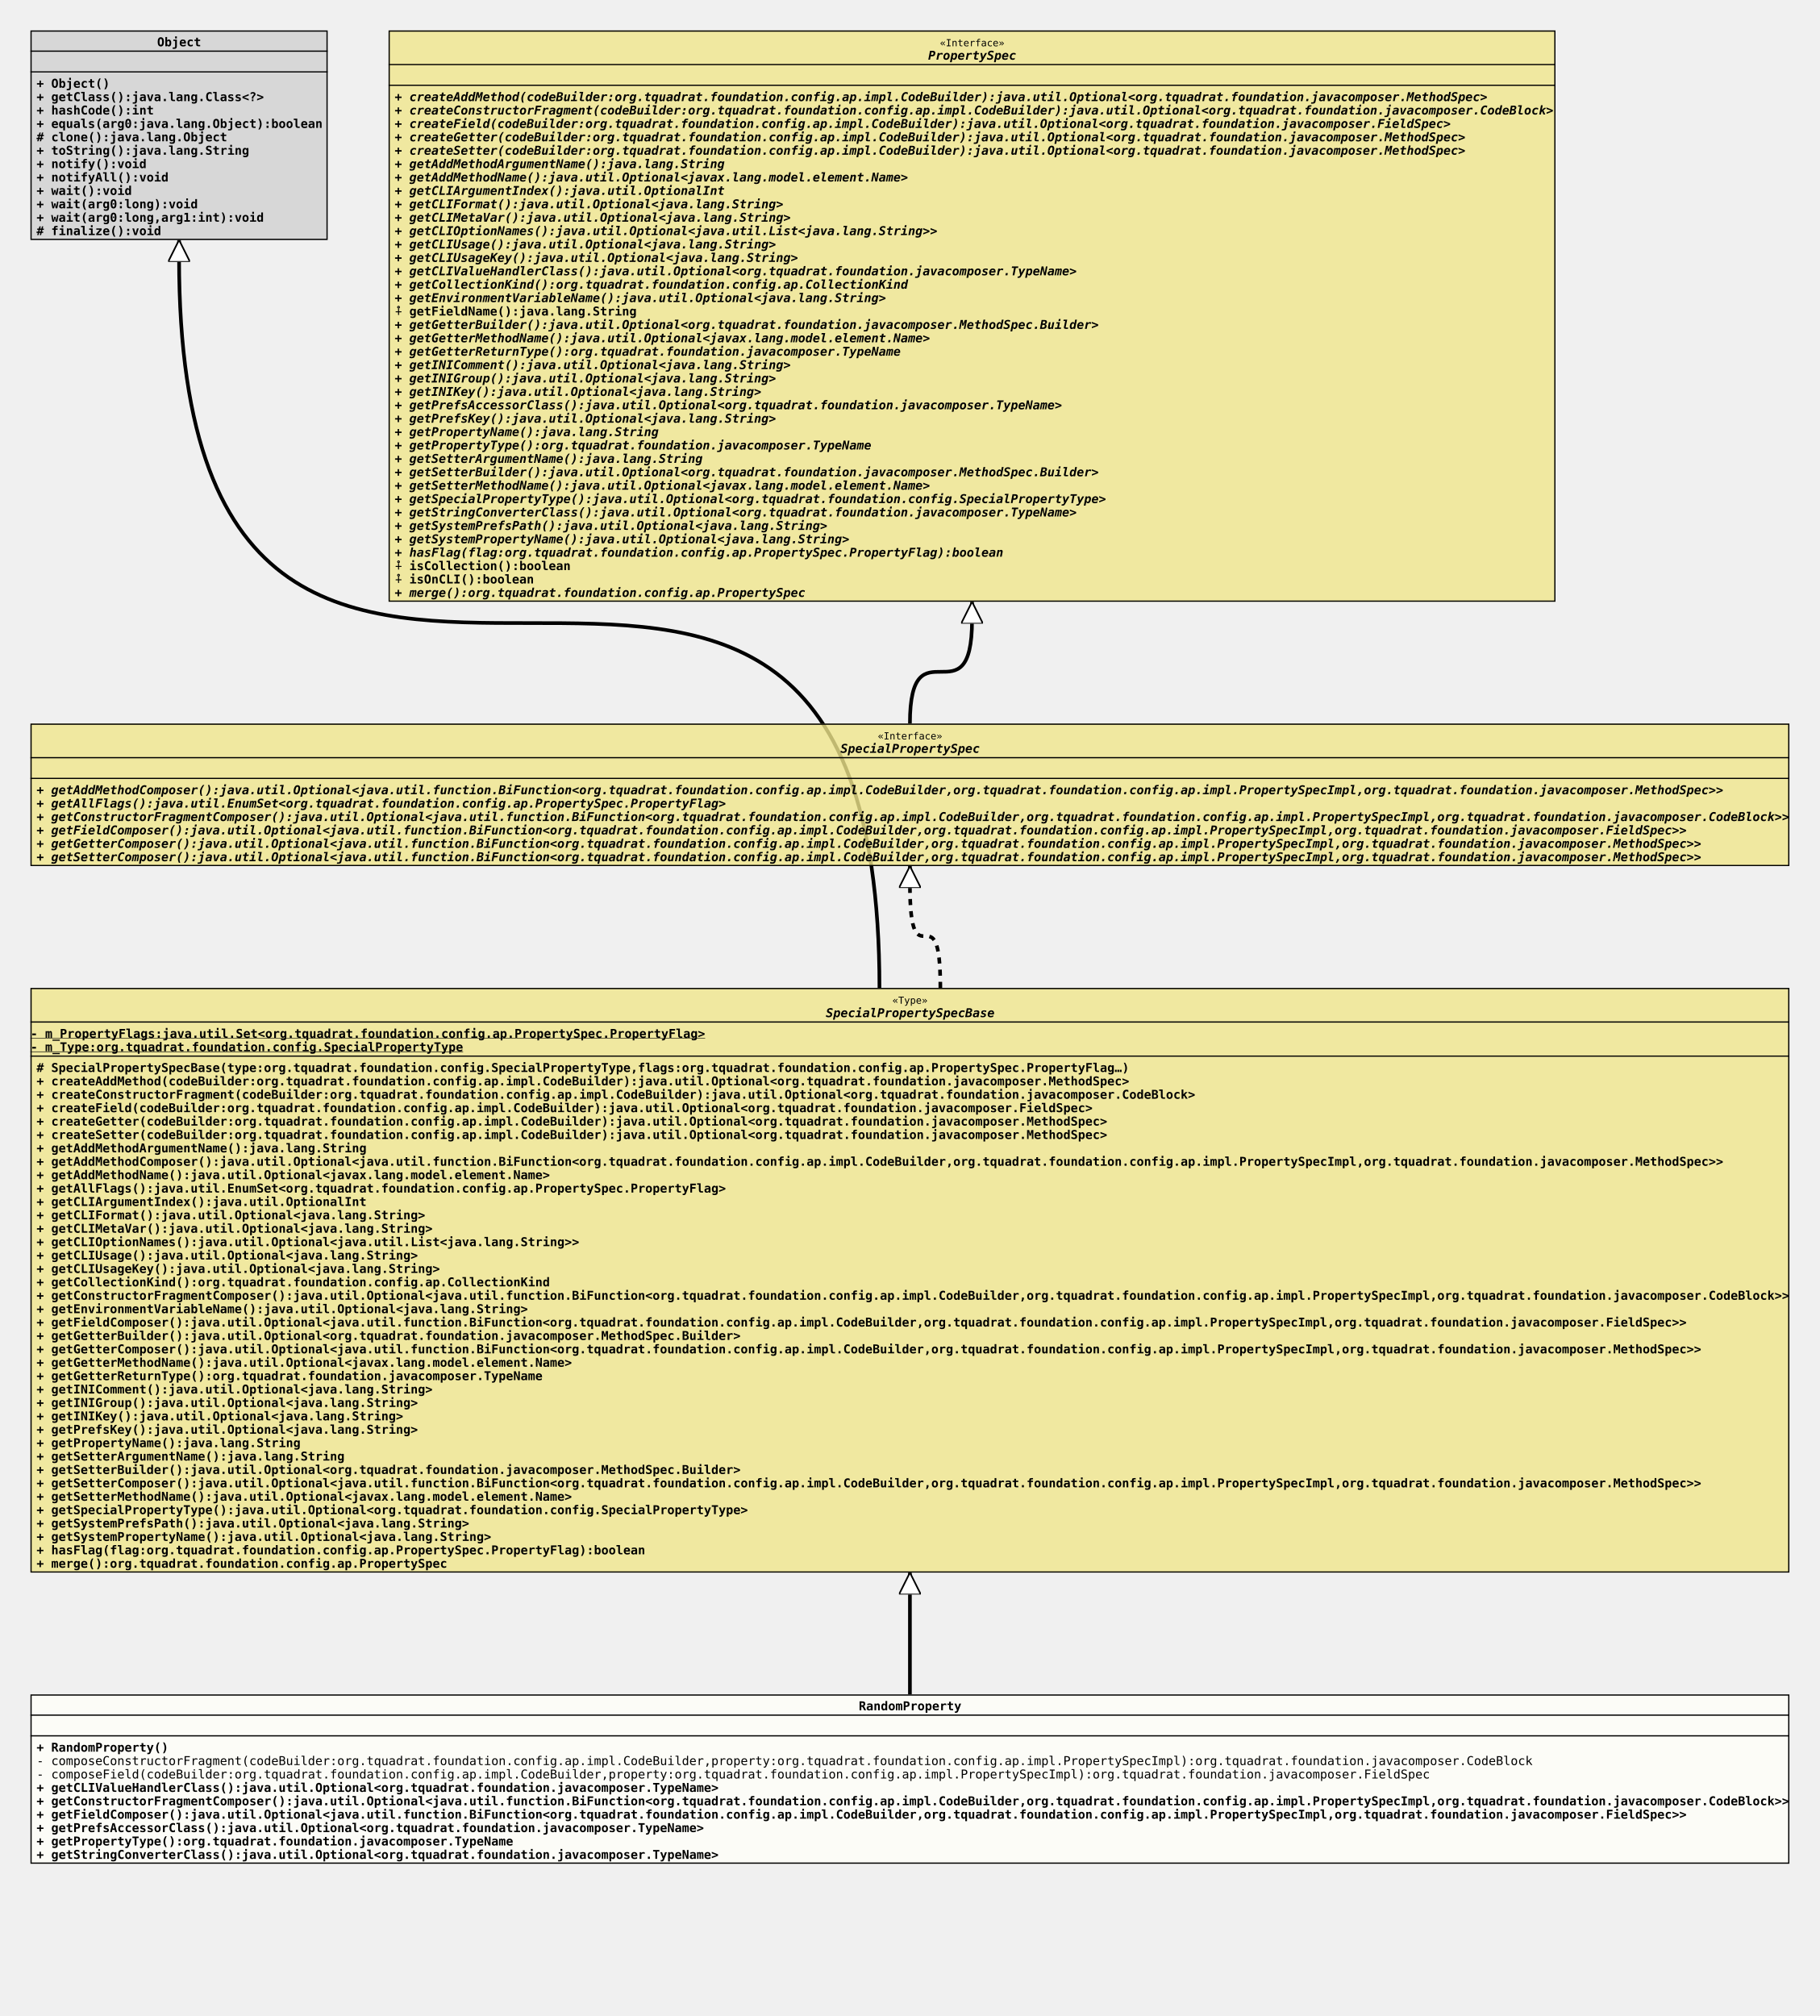
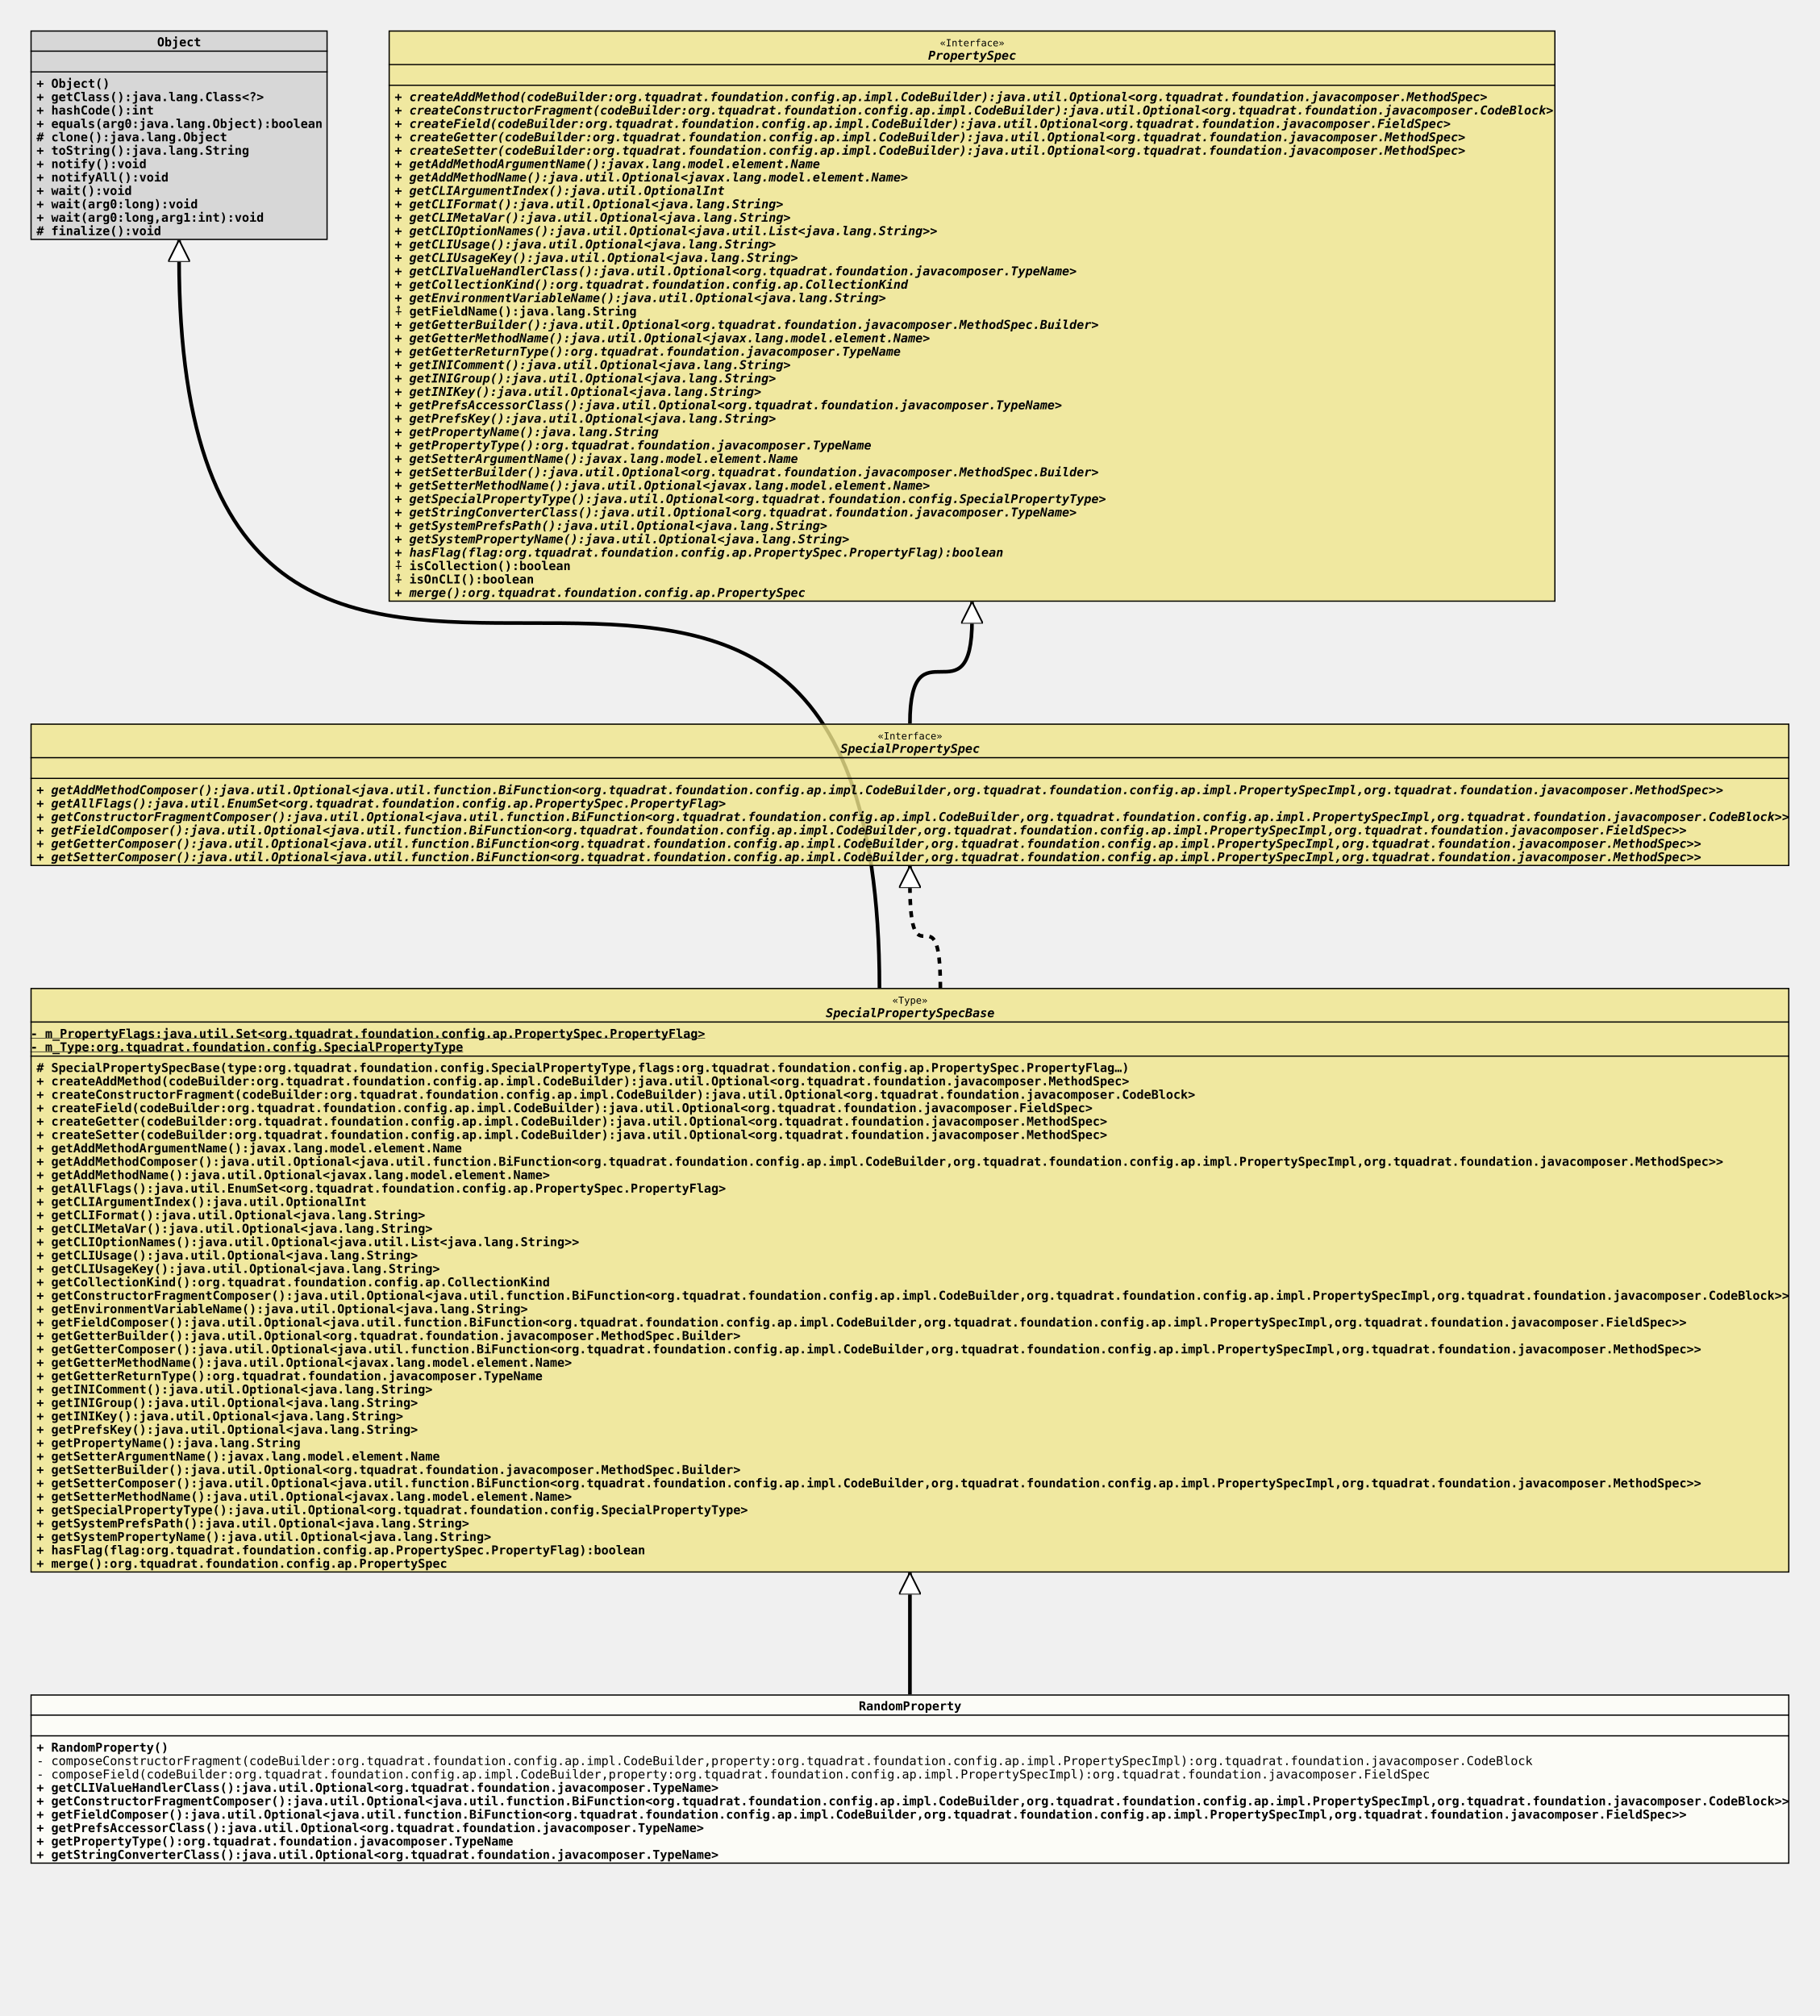
<svg xmlns="http://www.w3.org/2000/svg" xmlns:xlink="http://www.w3.org/1999/xlink" version="1.1" baseProfile="full" width="1494.000" height="1655.000">
  <defs>
    <style>
            line
            {
              stroke: black;
            }
            line.separator
            {
              stroke:       black;
              stroke-width: 1;
            }
            marker
            {
              fill: white;
            }
            path
            {
              fill:   white;
              stroke: black;
            }
            path.implementation
            {
              fill:             none;
              stroke-dasharray: 5,5;
              stroke-width:     3;
            }
            path.inheritance
            {
              fill:         none;
              stroke-width: 3;
            }
            rect
            {
              fill:         none;
              stroke:       black;
              stroke-width: 2;
            }
            rect.externalClass
            {
              fill:         #D0D0D0;
              fill-opacity: 0.8;
            }
            rect.focusClass
            {
              fill:         #FFFFF9;
              fill-opacity: 0.8;
            }
            rect.otherClass
            {
              fill:         #F0E68C;
              fill-opacity: 0.8;
            }
            rect.template
            {
              fill:             #FFFFFF;
              fill-opacity:     1.0;
              stroke-dasharray: 3,3;
            }
            text
            {
              font-family: monospace;
              font-size:   10px;
              font-weight: bold;
            }
            text.abstract
            {
              font-style: italic;
            }
            text.final
            {
              text-decoration: underline;
            }
            text.static
            {
              font-weight: normal;
            }
            text.stereotype
            {
              font-size:   8px;
              font-weight: normal;
            }
            </style>
    <marker id="inheritance" viewBox="0,0,40,40" markerUnits="strokeWidth" refX="40" refY="20" markerWidth="6" markerHeight="6" orient="auto">
      <path d="M40,20 l-40,-20 v40 Z" fill="#ffffff" stroke="#000000" stroke-width="3" />
    </marker>
    <marker id="implementation" viewBox="0,0,40,40" markerUnits="strokeWidth" refX="40" refY="20" markerWidth="6" markerHeight="6" orient="auto">
      <path d="M40,20 l-40,-20 v40 Z" fill="#ffffff" stroke="#000000" stroke-width="3" />
    </marker>
    <clipPath id="ID000001">
      <rect class="focusClass" height="139.000" width="1444.000" x="0.000" y="0.000" />
    </clipPath>
    <symbol id="org.tquadrat.foundation.config.ap.impl.specialprops.RandomProperty">
      <g>
        <g class="focusClass" clip-path="url(#ID000001)">
          <rect x="0.000" y="0.000" width="1444.000" height="139.000" class="focusClass" />
          <line x1="0.000" y1="17.000" x2="1444.000" y2="17.000" class="separator" />
          <text x="680.000" y="13.000">RandomProperty</text>
          <line x1="0.000" y1="34.000" x2="1444.000" y2="34.000" class="separator" />
          <text x="5.000" y="30.000" />
          <text x="5.000" y="47.000">+ RandomProperty()</text>
          <text x="5.000" y="58.000" class="static">- composeConstructorFragment(codeBuilder:org.tquadrat.foundation.config.ap.impl.CodeBuilder,property:org.tquadrat.foundation.config.ap.impl.PropertySpecImpl):org.tquadrat.foundation.javacomposer.CodeBlock</text>
          <text x="5.000" y="69.000" class="static">- composeField(codeBuilder:org.tquadrat.foundation.config.ap.impl.CodeBuilder,property:org.tquadrat.foundation.config.ap.impl.PropertySpecImpl):org.tquadrat.foundation.javacomposer.FieldSpec</text>
          <text x="5.000" y="80.000">+ getCLIValueHandlerClass():java.util.Optional&lt;org.tquadrat.foundation.javacomposer.TypeName&gt;</text>
          <text x="5.000" y="91.000">+ getConstructorFragmentComposer():java.util.Optional&lt;java.util.function.BiFunction&lt;org.tquadrat.foundation.config.ap.impl.CodeBuilder,org.tquadrat.foundation.config.ap.impl.PropertySpecImpl,org.tquadrat.foundation.javacomposer.CodeBlock&gt;&gt;</text>
          <text x="5.000" y="102.000">+ getFieldComposer():java.util.Optional&lt;java.util.function.BiFunction&lt;org.tquadrat.foundation.config.ap.impl.CodeBuilder,org.tquadrat.foundation.config.ap.impl.PropertySpecImpl,org.tquadrat.foundation.javacomposer.FieldSpec&gt;&gt;</text>
          <text x="5.000" y="113.000">+ getPrefsAccessorClass():java.util.Optional&lt;org.tquadrat.foundation.javacomposer.TypeName&gt;</text>
          <text x="5.000" y="124.000">+ getPropertyType():org.tquadrat.foundation.javacomposer.TypeName</text>
          <text x="5.000" y="135.000">+ getStringConverterClass():java.util.Optional&lt;org.tquadrat.foundation.javacomposer.TypeName&gt;</text>
        </g>
      </g>
    </symbol>
    <clipPath id="ID000002">
      <rect class="otherClass" height="480.000" width="1444.000" x="0.000" y="0.000" />
    </clipPath>
    <symbol id="org.tquadrat.foundation.config.ap.impl.specialprops.SpecialPropertySpecBase">
      <g>
        <g clip-path="url(#ID000002)">
          <rect x="0.000" y="0.000" width="1444.000" height="480.000" class="otherClass" />
          <line x1="0.000" y1="28.000" x2="1444.000" y2="28.000" class="separator" />
          <text x="707.600" y="13.000" class="stereotype">«Type»</text>
          <text x="653.000" y="24.000" class="abstract">SpecialPropertySpecBase</text>
          <line x1="0.000" y1="56.000" x2="1444.000" y2="56.000" class="separator" />
          <text y="41.000" class="final">- m_PropertyFlags:java.util.Set&lt;org.tquadrat.foundation.config.ap.PropertySpec.PropertyFlag&gt;</text>
          <text y="52.000" class="final">- m_Type:org.tquadrat.foundation.config.SpecialPropertyType</text>
          <text x="5.000" y="69.000"># SpecialPropertySpecBase(type:org.tquadrat.foundation.config.SpecialPropertyType,flags:org.tquadrat.foundation.config.ap.PropertySpec.PropertyFlag…)</text>
          <text x="5.000" y="80.000">+ createAddMethod(codeBuilder:org.tquadrat.foundation.config.ap.impl.CodeBuilder):java.util.Optional&lt;org.tquadrat.foundation.javacomposer.MethodSpec&gt;</text>
          <text x="5.000" y="91.000">+ createConstructorFragment(codeBuilder:org.tquadrat.foundation.config.ap.impl.CodeBuilder):java.util.Optional&lt;org.tquadrat.foundation.javacomposer.CodeBlock&gt;</text>
          <text x="5.000" y="102.000">+ createField(codeBuilder:org.tquadrat.foundation.config.ap.impl.CodeBuilder):java.util.Optional&lt;org.tquadrat.foundation.javacomposer.FieldSpec&gt;</text>
          <text x="5.000" y="113.000">+ createGetter(codeBuilder:org.tquadrat.foundation.config.ap.impl.CodeBuilder):java.util.Optional&lt;org.tquadrat.foundation.javacomposer.MethodSpec&gt;</text>
          <text x="5.000" y="124.000">+ createSetter(codeBuilder:org.tquadrat.foundation.config.ap.impl.CodeBuilder):java.util.Optional&lt;org.tquadrat.foundation.javacomposer.MethodSpec&gt;</text>
-           <text x="5.000" y="135.000">+ getAddMethodArgumentName():java.lang.String</text>
+           <text x="5.000" y="135.000">+ getAddMethodArgumentName():javax.lang.model.element.Name</text>
          <text x="5.000" y="146.000">+ getAddMethodComposer():java.util.Optional&lt;java.util.function.BiFunction&lt;org.tquadrat.foundation.config.ap.impl.CodeBuilder,org.tquadrat.foundation.config.ap.impl.PropertySpecImpl,org.tquadrat.foundation.javacomposer.MethodSpec&gt;&gt;</text>
          <text x="5.000" y="157.000">+ getAddMethodName():java.util.Optional&lt;javax.lang.model.element.Name&gt;</text>
          <text x="5.000" y="168.000">+ getAllFlags():java.util.EnumSet&lt;org.tquadrat.foundation.config.ap.PropertySpec.PropertyFlag&gt;</text>
          <text x="5.000" y="179.000">+ getCLIArgumentIndex():java.util.OptionalInt</text>
          <text x="5.000" y="190.000">+ getCLIFormat():java.util.Optional&lt;java.lang.String&gt;</text>
          <text x="5.000" y="201.000">+ getCLIMetaVar():java.util.Optional&lt;java.lang.String&gt;</text>
          <text x="5.000" y="212.000">+ getCLIOptionNames():java.util.Optional&lt;java.util.List&lt;java.lang.String&gt;&gt;</text>
          <text x="5.000" y="223.000">+ getCLIUsage():java.util.Optional&lt;java.lang.String&gt;</text>
          <text x="5.000" y="234.000">+ getCLIUsageKey():java.util.Optional&lt;java.lang.String&gt;</text>
          <text x="5.000" y="245.000">+ getCollectionKind():org.tquadrat.foundation.config.ap.CollectionKind</text>
          <text x="5.000" y="256.000">+ getConstructorFragmentComposer():java.util.Optional&lt;java.util.function.BiFunction&lt;org.tquadrat.foundation.config.ap.impl.CodeBuilder,org.tquadrat.foundation.config.ap.impl.PropertySpecImpl,org.tquadrat.foundation.javacomposer.CodeBlock&gt;&gt;</text>
          <text x="5.000" y="267.000">+ getEnvironmentVariableName():java.util.Optional&lt;java.lang.String&gt;</text>
          <text x="5.000" y="278.000">+ getFieldComposer():java.util.Optional&lt;java.util.function.BiFunction&lt;org.tquadrat.foundation.config.ap.impl.CodeBuilder,org.tquadrat.foundation.config.ap.impl.PropertySpecImpl,org.tquadrat.foundation.javacomposer.FieldSpec&gt;&gt;</text>
          <text x="5.000" y="289.000">+ getGetterBuilder():java.util.Optional&lt;org.tquadrat.foundation.javacomposer.MethodSpec.Builder&gt;</text>
          <text x="5.000" y="300.000">+ getGetterComposer():java.util.Optional&lt;java.util.function.BiFunction&lt;org.tquadrat.foundation.config.ap.impl.CodeBuilder,org.tquadrat.foundation.config.ap.impl.PropertySpecImpl,org.tquadrat.foundation.javacomposer.MethodSpec&gt;&gt;</text>
          <text x="5.000" y="311.000">+ getGetterMethodName():java.util.Optional&lt;javax.lang.model.element.Name&gt;</text>
          <text x="5.000" y="322.000">+ getGetterReturnType():org.tquadrat.foundation.javacomposer.TypeName</text>
          <text x="5.000" y="333.000">+ getINIComment():java.util.Optional&lt;java.lang.String&gt;</text>
          <text x="5.000" y="344.000">+ getINIGroup():java.util.Optional&lt;java.lang.String&gt;</text>
          <text x="5.000" y="355.000">+ getINIKey():java.util.Optional&lt;java.lang.String&gt;</text>
          <text x="5.000" y="366.000">+ getPrefsKey():java.util.Optional&lt;java.lang.String&gt;</text>
          <text x="5.000" y="377.000">+ getPropertyName():java.lang.String</text>
-           <text x="5.000" y="388.000">+ getSetterArgumentName():java.lang.String</text>
+           <text x="5.000" y="388.000">+ getSetterArgumentName():javax.lang.model.element.Name</text>
          <text x="5.000" y="399.000">+ getSetterBuilder():java.util.Optional&lt;org.tquadrat.foundation.javacomposer.MethodSpec.Builder&gt;</text>
          <text x="5.000" y="410.000">+ getSetterComposer():java.util.Optional&lt;java.util.function.BiFunction&lt;org.tquadrat.foundation.config.ap.impl.CodeBuilder,org.tquadrat.foundation.config.ap.impl.PropertySpecImpl,org.tquadrat.foundation.javacomposer.MethodSpec&gt;&gt;</text>
          <text x="5.000" y="421.000">+ getSetterMethodName():java.util.Optional&lt;javax.lang.model.element.Name&gt;</text>
          <text x="5.000" y="432.000">+ getSpecialPropertyType():java.util.Optional&lt;org.tquadrat.foundation.config.SpecialPropertyType&gt;</text>
          <text x="5.000" y="443.000">+ getSystemPrefsPath():java.util.Optional&lt;java.lang.String&gt;</text>
          <text x="5.000" y="454.000">+ getSystemPropertyName():java.util.Optional&lt;java.lang.String&gt;</text>
          <text x="5.000" y="465.000">+ hasFlag(flag:org.tquadrat.foundation.config.ap.PropertySpec.PropertyFlag):boolean</text>
          <text x="5.000" y="476.000">+ merge():org.tquadrat.foundation.config.ap.PropertySpec</text>
        </g>
      </g>
    </symbol>
    <clipPath id="ID000003">
      <rect class="externalClass" height="172.000" width="244.000" x="0.000" y="0.000" />
    </clipPath>
    <symbol id="java.lang.Object">
      <g>
        <g clip-path="url(#ID000003)">
          <rect x="0.000" y="0.000" width="244.000" height="172.000" class="externalClass" />
          <line x1="0.000" y1="17.000" x2="244.000" y2="17.000" class="separator" />
          <text x="104.000" y="13.000">Object</text>
          <line x1="0.000" y1="34.000" x2="244.000" y2="34.000" class="separator" />
          <text x="5.000" y="30.000" />
          <text x="5.000" y="47.000">+ Object()</text>
          <text x="5.000" y="58.000">+ getClass():java.lang.Class&lt;?&gt;</text>
          <text x="5.000" y="69.000">+ hashCode():int</text>
          <text x="5.000" y="80.000">+ equals(arg0:java.lang.Object):boolean</text>
          <text x="5.000" y="91.000"># clone():java.lang.Object</text>
          <text x="5.000" y="102.000">+ toString():java.lang.String</text>
          <text x="5.000" y="113.000">+ notify():void</text>
          <text x="5.000" y="124.000">+ notifyAll():void</text>
          <text x="5.000" y="135.000">+ wait():void</text>
          <text x="5.000" y="146.000">+ wait(arg0:long):void</text>
          <text x="5.000" y="157.000">+ wait(arg0:long,arg1:int):void</text>
          <text x="5.000" y="168.000"># finalize():void</text>
        </g>
      </g>
    </symbol>
    <clipPath id="ID000004">
      <rect class="otherClass" height="117.000" width="1444.000" x="0.000" y="0.000" />
    </clipPath>
    <symbol id="org.tquadrat.foundation.config.ap.impl.SpecialPropertySpec">
      <g>
        <g clip-path="url(#ID000004)">
          <rect x="0.000" y="0.000" width="1444.000" height="117.000" class="otherClass" />
          <line x1="0.000" y1="28.000" x2="1444.000" y2="28.000" class="separator" />
          <text x="695.600" y="13.000" class="stereotype">«Interface»</text>
          <text x="665.000" y="24.000" class="abstract">SpecialPropertySpec</text>
          <line x1="0.000" y1="45.000" x2="1444.000" y2="45.000" class="separator" />
          <text x="5.000" y="41.000" />
          <text x="5.000" y="58.000" class="abstract">+ getAddMethodComposer():java.util.Optional&lt;java.util.function.BiFunction&lt;org.tquadrat.foundation.config.ap.impl.CodeBuilder,org.tquadrat.foundation.config.ap.impl.PropertySpecImpl,org.tquadrat.foundation.javacomposer.MethodSpec&gt;&gt;</text>
          <text x="5.000" y="69.000" class="abstract">+ getAllFlags():java.util.EnumSet&lt;org.tquadrat.foundation.config.ap.PropertySpec.PropertyFlag&gt;</text>
          <text x="5.000" y="80.000" class="abstract">+ getConstructorFragmentComposer():java.util.Optional&lt;java.util.function.BiFunction&lt;org.tquadrat.foundation.config.ap.impl.CodeBuilder,org.tquadrat.foundation.config.ap.impl.PropertySpecImpl,org.tquadrat.foundation.javacomposer.CodeBlock&gt;&gt;</text>
          <text x="5.000" y="91.000" class="abstract">+ getFieldComposer():java.util.Optional&lt;java.util.function.BiFunction&lt;org.tquadrat.foundation.config.ap.impl.CodeBuilder,org.tquadrat.foundation.config.ap.impl.PropertySpecImpl,org.tquadrat.foundation.javacomposer.FieldSpec&gt;&gt;</text>
          <text x="5.000" y="102.000" class="abstract">+ getGetterComposer():java.util.Optional&lt;java.util.function.BiFunction&lt;org.tquadrat.foundation.config.ap.impl.CodeBuilder,org.tquadrat.foundation.config.ap.impl.PropertySpecImpl,org.tquadrat.foundation.javacomposer.MethodSpec&gt;&gt;</text>
          <text x="5.000" y="113.000" class="abstract">+ getSetterComposer():java.util.Optional&lt;java.util.function.BiFunction&lt;org.tquadrat.foundation.config.ap.impl.CodeBuilder,org.tquadrat.foundation.config.ap.impl.PropertySpecImpl,org.tquadrat.foundation.javacomposer.MethodSpec&gt;&gt;</text>
        </g>
      </g>
    </symbol>
    <clipPath id="ID000005">
      <rect class="otherClass" height="469.000" width="958.000" x="0.000" y="0.000" />
    </clipPath>
    <symbol id="org.tquadrat.foundation.config.ap.PropertySpec">
      <g>
        <g clip-path="url(#ID000005)">
          <rect x="0.000" y="0.000" width="958.000" height="469.000" class="otherClass" />
          <line x1="0.000" y1="28.000" x2="958.000" y2="28.000" class="separator" />
          <text x="452.600" y="13.000" class="stereotype">«Interface»</text>
          <text x="443.000" y="24.000" class="abstract">PropertySpec</text>
          <line x1="0.000" y1="45.000" x2="958.000" y2="45.000" class="separator" />
          <text x="5.000" y="41.000" />
          <text x="5.000" y="58.000" class="abstract">+ createAddMethod(codeBuilder:org.tquadrat.foundation.config.ap.impl.CodeBuilder):java.util.Optional&lt;org.tquadrat.foundation.javacomposer.MethodSpec&gt;</text>
          <text x="5.000" y="69.000" class="abstract">+ createConstructorFragment(codeBuilder:org.tquadrat.foundation.config.ap.impl.CodeBuilder):java.util.Optional&lt;org.tquadrat.foundation.javacomposer.CodeBlock&gt;</text>
          <text x="5.000" y="80.000" class="abstract">+ createField(codeBuilder:org.tquadrat.foundation.config.ap.impl.CodeBuilder):java.util.Optional&lt;org.tquadrat.foundation.javacomposer.FieldSpec&gt;</text>
          <text x="5.000" y="91.000" class="abstract">+ createGetter(codeBuilder:org.tquadrat.foundation.config.ap.impl.CodeBuilder):java.util.Optional&lt;org.tquadrat.foundation.javacomposer.MethodSpec&gt;</text>
          <text x="5.000" y="102.000" class="abstract">+ createSetter(codeBuilder:org.tquadrat.foundation.config.ap.impl.CodeBuilder):java.util.Optional&lt;org.tquadrat.foundation.javacomposer.MethodSpec&gt;</text>
-           <text x="5.000" y="113.000" class="abstract">+ getAddMethodArgumentName():java.lang.String</text>
+           <text x="5.000" y="113.000" class="abstract">+ getAddMethodArgumentName():javax.lang.model.element.Name</text>
          <text x="5.000" y="124.000" class="abstract">+ getAddMethodName():java.util.Optional&lt;javax.lang.model.element.Name&gt;</text>
          <text x="5.000" y="135.000" class="abstract">+ getCLIArgumentIndex():java.util.OptionalInt</text>
          <text x="5.000" y="146.000" class="abstract">+ getCLIFormat():java.util.Optional&lt;java.lang.String&gt;</text>
          <text x="5.000" y="157.000" class="abstract">+ getCLIMetaVar():java.util.Optional&lt;java.lang.String&gt;</text>
          <text x="5.000" y="168.000" class="abstract">+ getCLIOptionNames():java.util.Optional&lt;java.util.List&lt;java.lang.String&gt;&gt;</text>
          <text x="5.000" y="179.000" class="abstract">+ getCLIUsage():java.util.Optional&lt;java.lang.String&gt;</text>
          <text x="5.000" y="190.000" class="abstract">+ getCLIUsageKey():java.util.Optional&lt;java.lang.String&gt;</text>
          <text x="5.000" y="201.000" class="abstract">+ getCLIValueHandlerClass():java.util.Optional&lt;org.tquadrat.foundation.javacomposer.TypeName&gt;</text>
          <text x="5.000" y="212.000" class="abstract">+ getCollectionKind():org.tquadrat.foundation.config.ap.CollectionKind</text>
          <text x="5.000" y="223.000" class="abstract">+ getEnvironmentVariableName():java.util.Optional&lt;java.lang.String&gt;</text>
          <text x="5.000" y="234.000">⨢ getFieldName():java.lang.String</text>
          <text x="5.000" y="245.000" class="abstract">+ getGetterBuilder():java.util.Optional&lt;org.tquadrat.foundation.javacomposer.MethodSpec.Builder&gt;</text>
          <text x="5.000" y="256.000" class="abstract">+ getGetterMethodName():java.util.Optional&lt;javax.lang.model.element.Name&gt;</text>
          <text x="5.000" y="267.000" class="abstract">+ getGetterReturnType():org.tquadrat.foundation.javacomposer.TypeName</text>
          <text x="5.000" y="278.000" class="abstract">+ getINIComment():java.util.Optional&lt;java.lang.String&gt;</text>
          <text x="5.000" y="289.000" class="abstract">+ getINIGroup():java.util.Optional&lt;java.lang.String&gt;</text>
          <text x="5.000" y="300.000" class="abstract">+ getINIKey():java.util.Optional&lt;java.lang.String&gt;</text>
          <text x="5.000" y="311.000" class="abstract">+ getPrefsAccessorClass():java.util.Optional&lt;org.tquadrat.foundation.javacomposer.TypeName&gt;</text>
          <text x="5.000" y="322.000" class="abstract">+ getPrefsKey():java.util.Optional&lt;java.lang.String&gt;</text>
          <text x="5.000" y="333.000" class="abstract">+ getPropertyName():java.lang.String</text>
          <text x="5.000" y="344.000" class="abstract">+ getPropertyType():org.tquadrat.foundation.javacomposer.TypeName</text>
-           <text x="5.000" y="355.000" class="abstract">+ getSetterArgumentName():java.lang.String</text>
+           <text x="5.000" y="355.000" class="abstract">+ getSetterArgumentName():javax.lang.model.element.Name</text>
          <text x="5.000" y="366.000" class="abstract">+ getSetterBuilder():java.util.Optional&lt;org.tquadrat.foundation.javacomposer.MethodSpec.Builder&gt;</text>
          <text x="5.000" y="377.000" class="abstract">+ getSetterMethodName():java.util.Optional&lt;javax.lang.model.element.Name&gt;</text>
          <text x="5.000" y="388.000" class="abstract">+ getSpecialPropertyType():java.util.Optional&lt;org.tquadrat.foundation.config.SpecialPropertyType&gt;</text>
          <text x="5.000" y="399.000" class="abstract">+ getStringConverterClass():java.util.Optional&lt;org.tquadrat.foundation.javacomposer.TypeName&gt;</text>
          <text x="5.000" y="410.000" class="abstract">+ getSystemPrefsPath():java.util.Optional&lt;java.lang.String&gt;</text>
          <text x="5.000" y="421.000" class="abstract">+ getSystemPropertyName():java.util.Optional&lt;java.lang.String&gt;</text>
          <text x="5.000" y="432.000" class="abstract">+ hasFlag(flag:org.tquadrat.foundation.config.ap.PropertySpec.PropertyFlag):boolean</text>
          <text x="5.000" y="443.000">⨢ isCollection():boolean</text>
          <text x="5.000" y="454.000">⨢ isOnCLI():boolean</text>
          <text x="5.000" y="465.000" class="abstract">+ merge():org.tquadrat.foundation.config.ap.PropertySpec</text>
        </g>
      </g>
    </symbol>
  </defs>
  <path class="inheritance" d="M747.000,1391.000 L747.000,1291.000" marker-end="url(#inheritance)" />
  <path class="inheritance" d="M722.000,811.000 c0.000,-599.000,-575.000,0.000,-575.000,-599.000 v-15" marker-end="url(#inheritance)" />
  <path class="implementation" d="M772.000,811.000 c0.000,-85.000,-25.000,0.000,-25.000,-85.000 v-15" marker-end="url(#implementation)" />
  <path class="inheritance" d="M747.000,594.000 c0.000,-85.000,51.000,0.000,51.000,-85.000 v-15" marker-end="url(#inheritance)" />
  <use x="25.000" y="25.000" xlink:href="#java.lang.Object" />
  <use x="319.000" y="25.000" xlink:href="#org.tquadrat.foundation.config.ap.PropertySpec" />
  <use x="25.000" y="594.000" xlink:href="#org.tquadrat.foundation.config.ap.impl.SpecialPropertySpec" />
  <use x="25.000" y="811.000" xlink:href="#org.tquadrat.foundation.config.ap.impl.specialprops.SpecialPropertySpecBase" />
  <use x="25.000" y="1391.000" xlink:href="#org.tquadrat.foundation.config.ap.impl.specialprops.RandomProperty" />
</svg>
